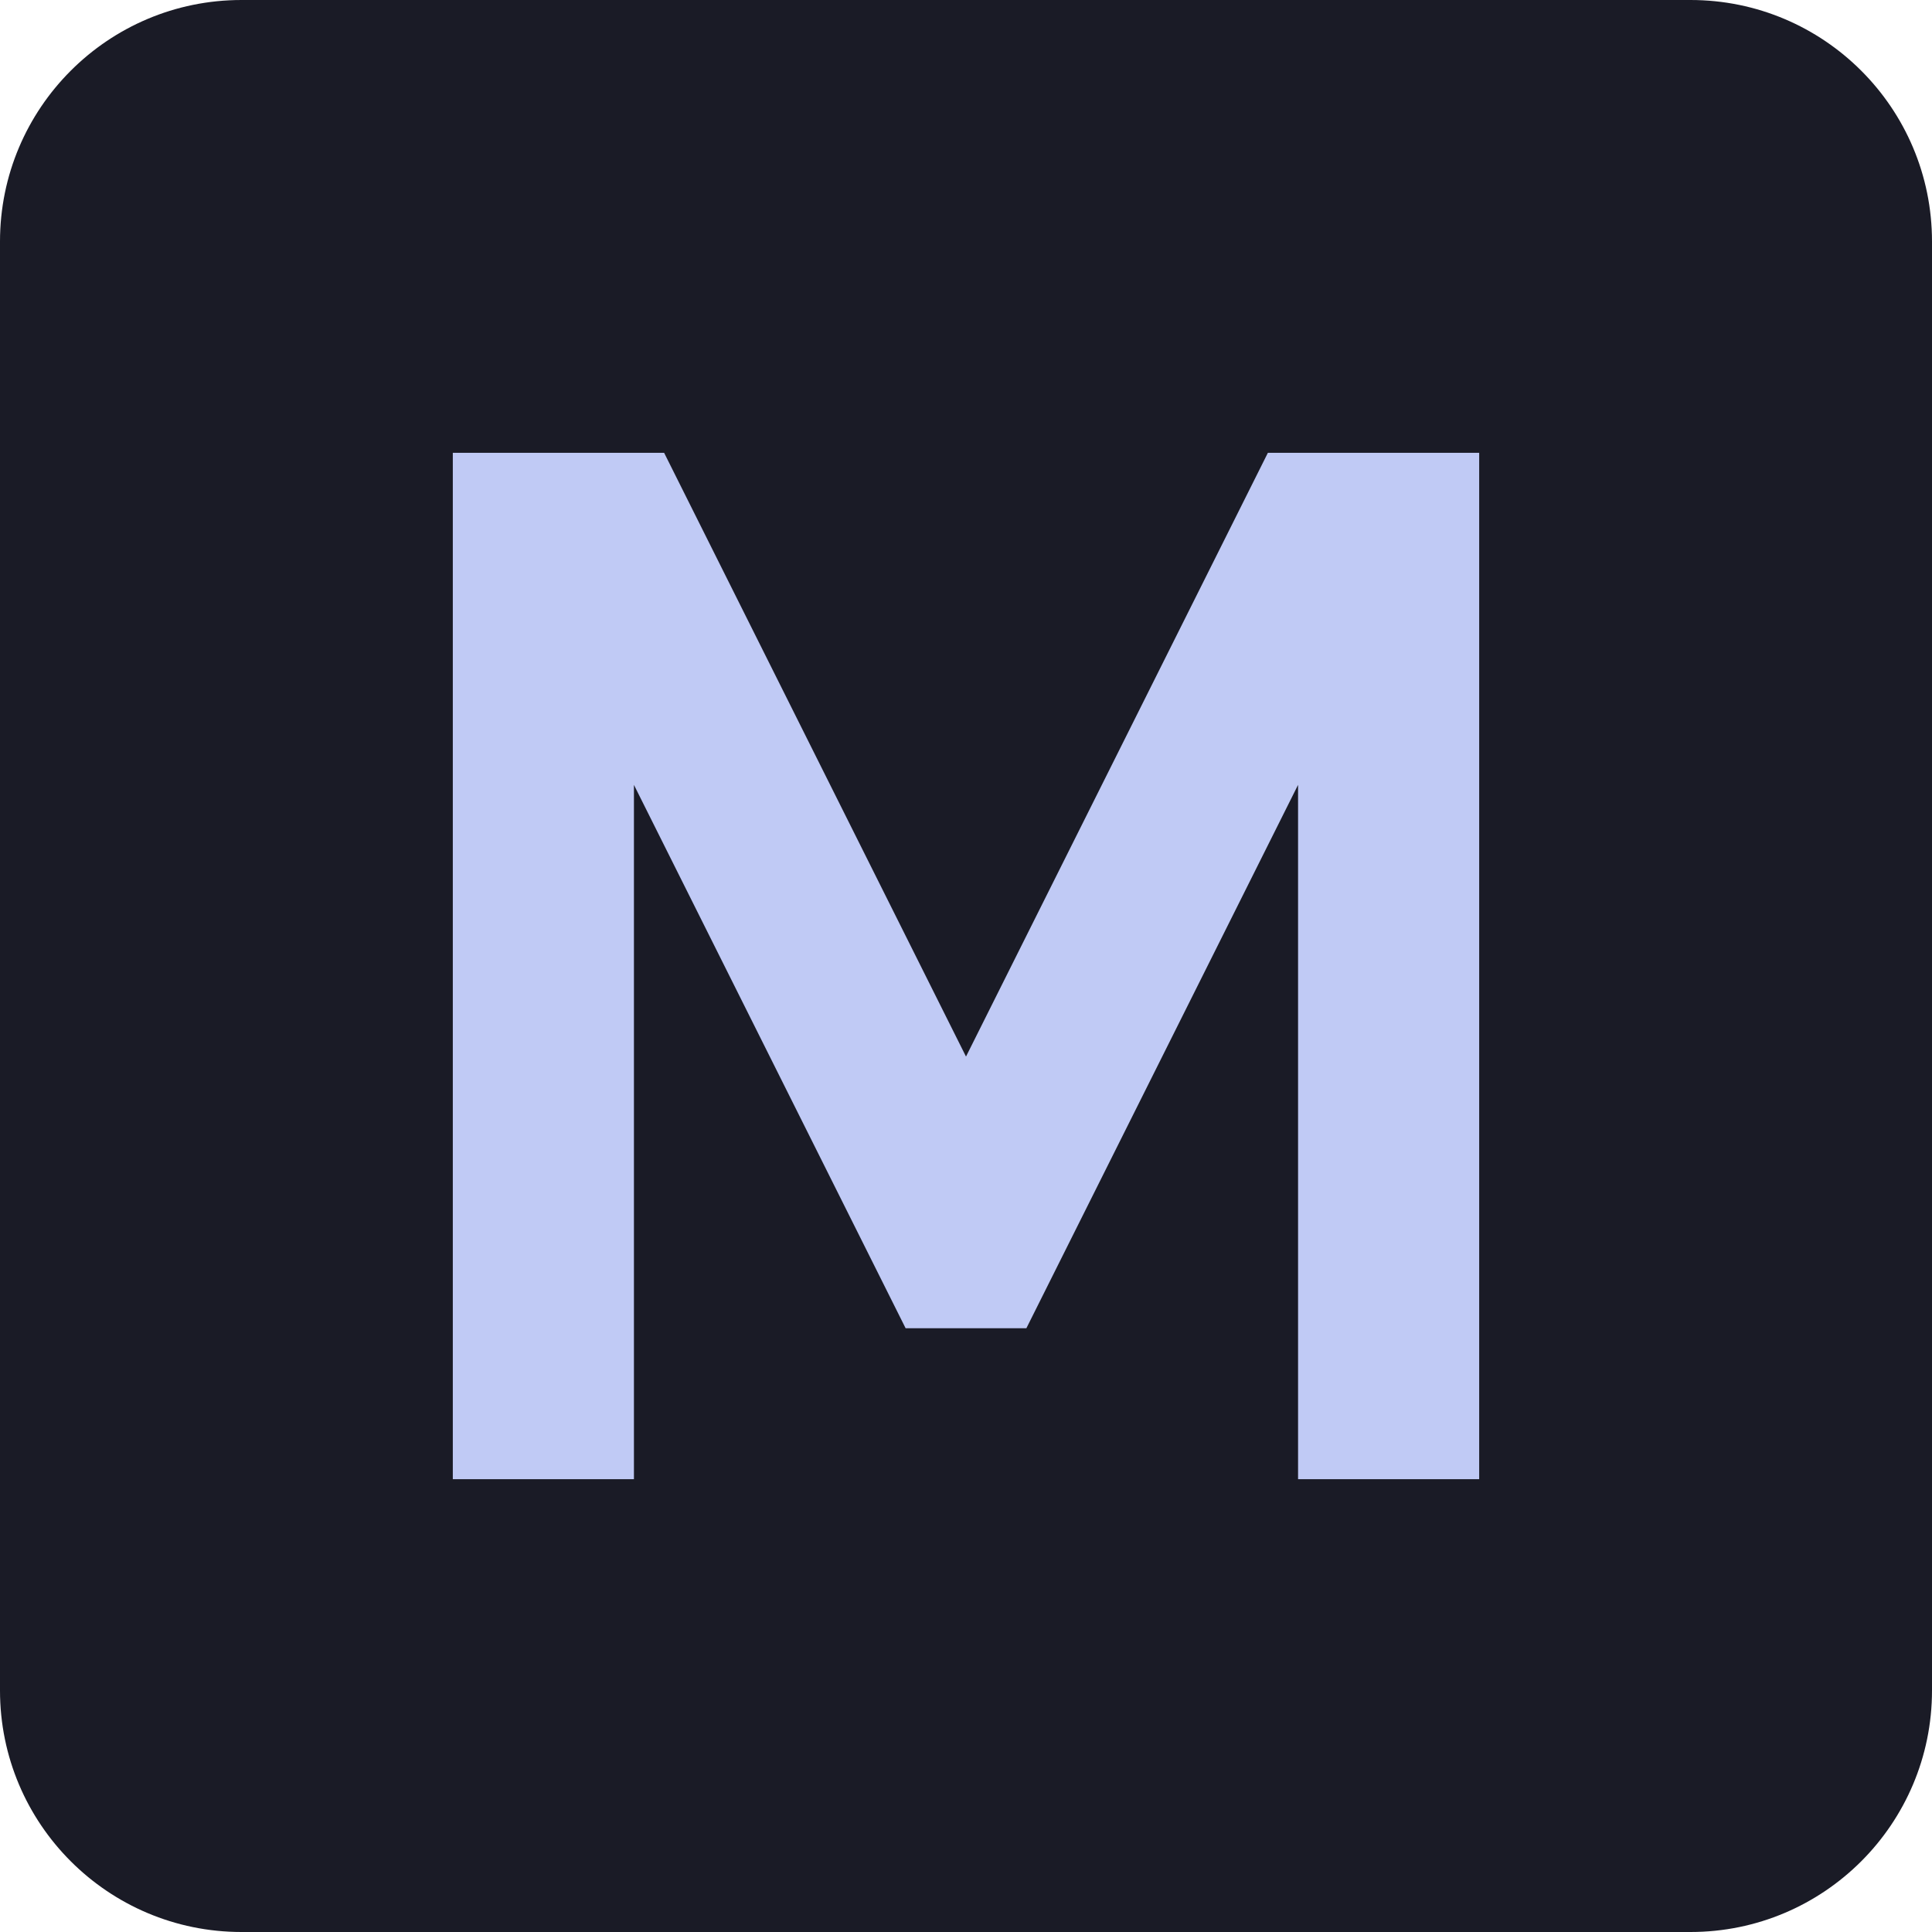
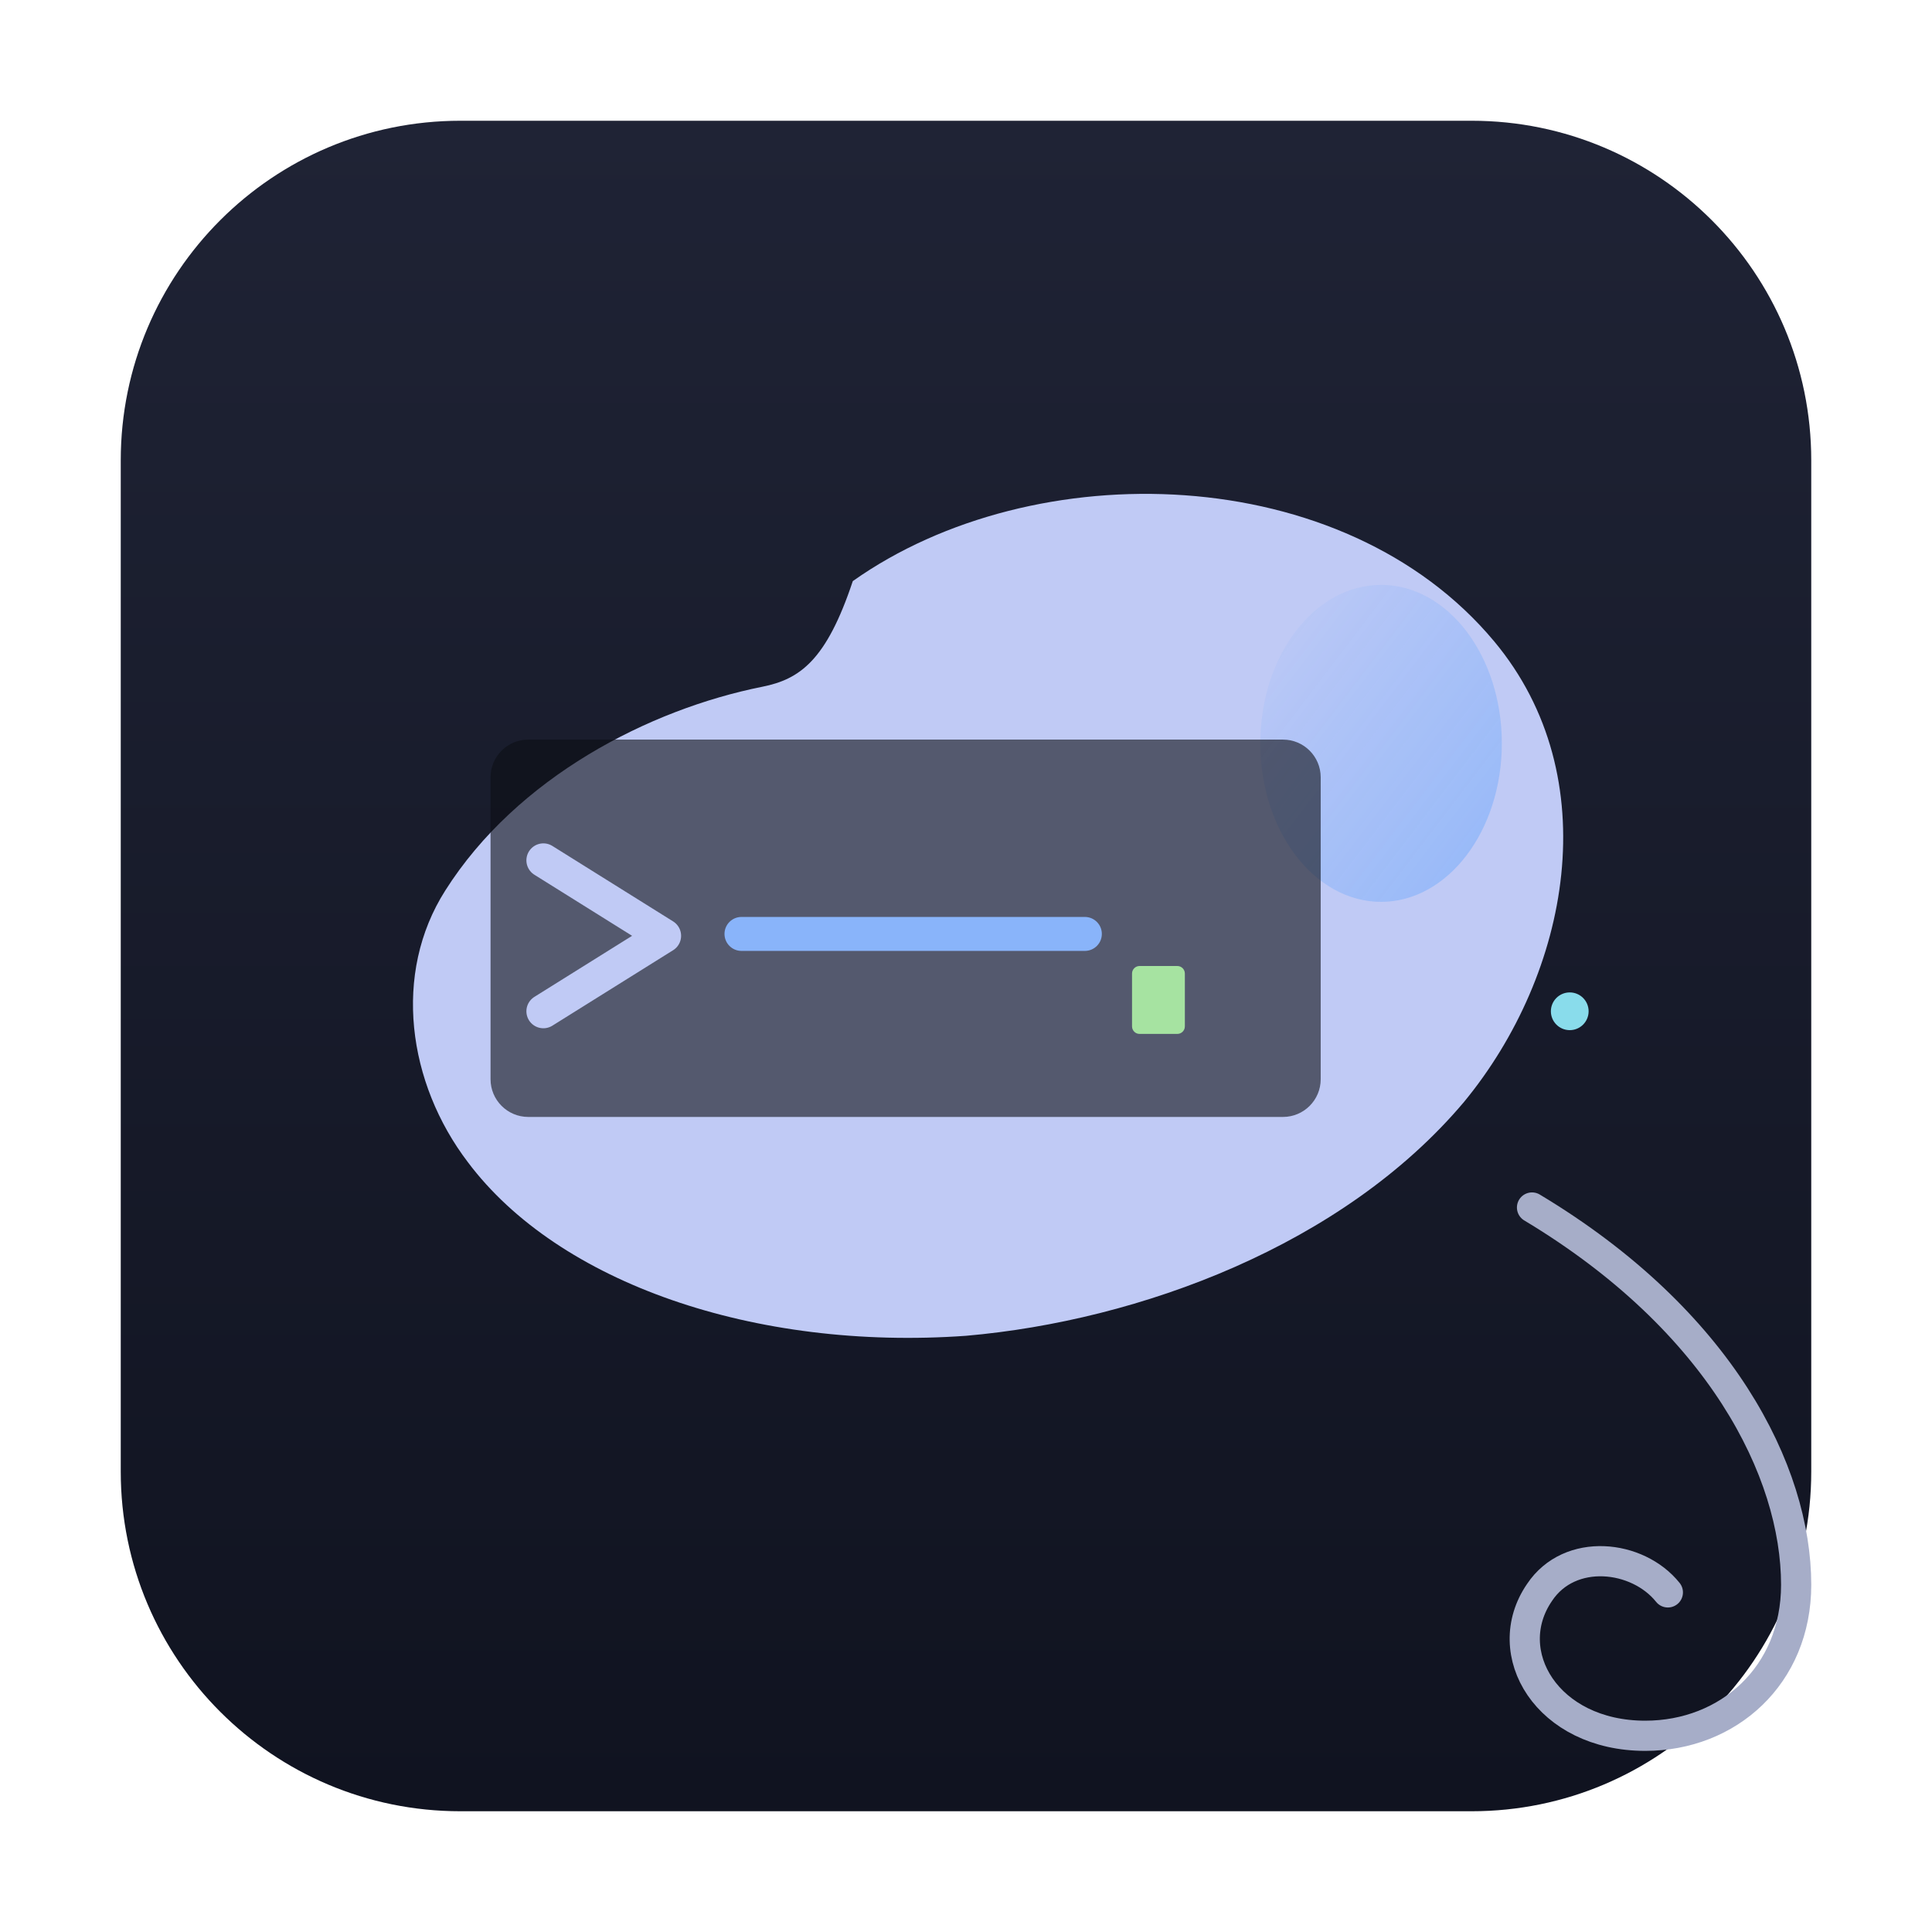
- <svg xmlns="http://www.w3.org/2000/svg" width="512" height="512" viewBox="0 0 512 512">
-   <rect width="512" height="512" rx="64" ry="64" fill="#1a1b26" />
-   <g fill="#c0caf5">
-     <path d="M120 392 L120 120 L176 120 L256 280 L336 120 L392 120 L392 392 L344 392 L344 208 L272 352 L240 352 L168 208 L168 392 Z" />
+ <svg xmlns="http://www.w3.org/2000/svg" width="512" height="512" viewBox="0 0 1024 1024">
+   <defs>
+     <linearGradient id="bg" x1="0" y1="0" x2="0" y2="1">
+       <stop offset="0%" stop-color="#1f2335" />
+       <stop offset="100%" stop-color="#101320" />
+     </linearGradient>
+     <linearGradient id="ear" x1="0" y1="0" x2="1" y2="1">
+       <stop offset="0%" stop-color="#c0caf5" stop-opacity="0.9" />
+       <stop offset="100%" stop-color="#89b4fa" stop-opacity="0.8" />
+     </linearGradient>
+   </defs>
+   <rect x="64" y="64" width="896" height="896" rx="180" ry="180" fill="url(#bg)" />
+   <g transform="translate(192,180)" fill="#c0caf5">
+     <path d="M260,128 C356,60 520,64 600,160 C660,232 640,336 584,404 C520,480 412,520 320,528 C208,536 104,500 56,436 C24,394 16,336 44,292 C82,232 152,196 212,184 C232,180 246,170 260,128 Z" fill="#c0caf5" />
+     <ellipse cx="540" cy="214" rx="64" ry="84" fill="url(#ear)" />
+     <circle cx="640" cy="356" r="10" fill="#89dceb" />
+     <path d="M620,460 C720,520 760,600 760,660 C760,708 724,740 680,740 C628,740 602,696 624,664 C640,640 676,644 692,664" fill="none" stroke="#a6adc8" stroke-width="16" stroke-linecap="round" />
+   </g>
+   <g transform="translate(260,392)">
+     <rect x="0" y="0" width="440" height="200" rx="20" ry="20" fill="#0b0e14" opacity="0.6" />
+     <g transform="translate(28,64)" fill="#c0caf5">
+       <path d="M0,0 L64,40 L0,80" stroke="#c0caf5" stroke-width="18" stroke-linecap="round" stroke-linejoin="round" fill="none" />
+       <rect x="96" y="30" width="200" height="18" rx="9" fill="#89b4fa" />
+     </g>
+     <rect x="340" y="120" width="28" height="36" fill="#a6e3a1" rx="4" />
  </g>
</svg>
